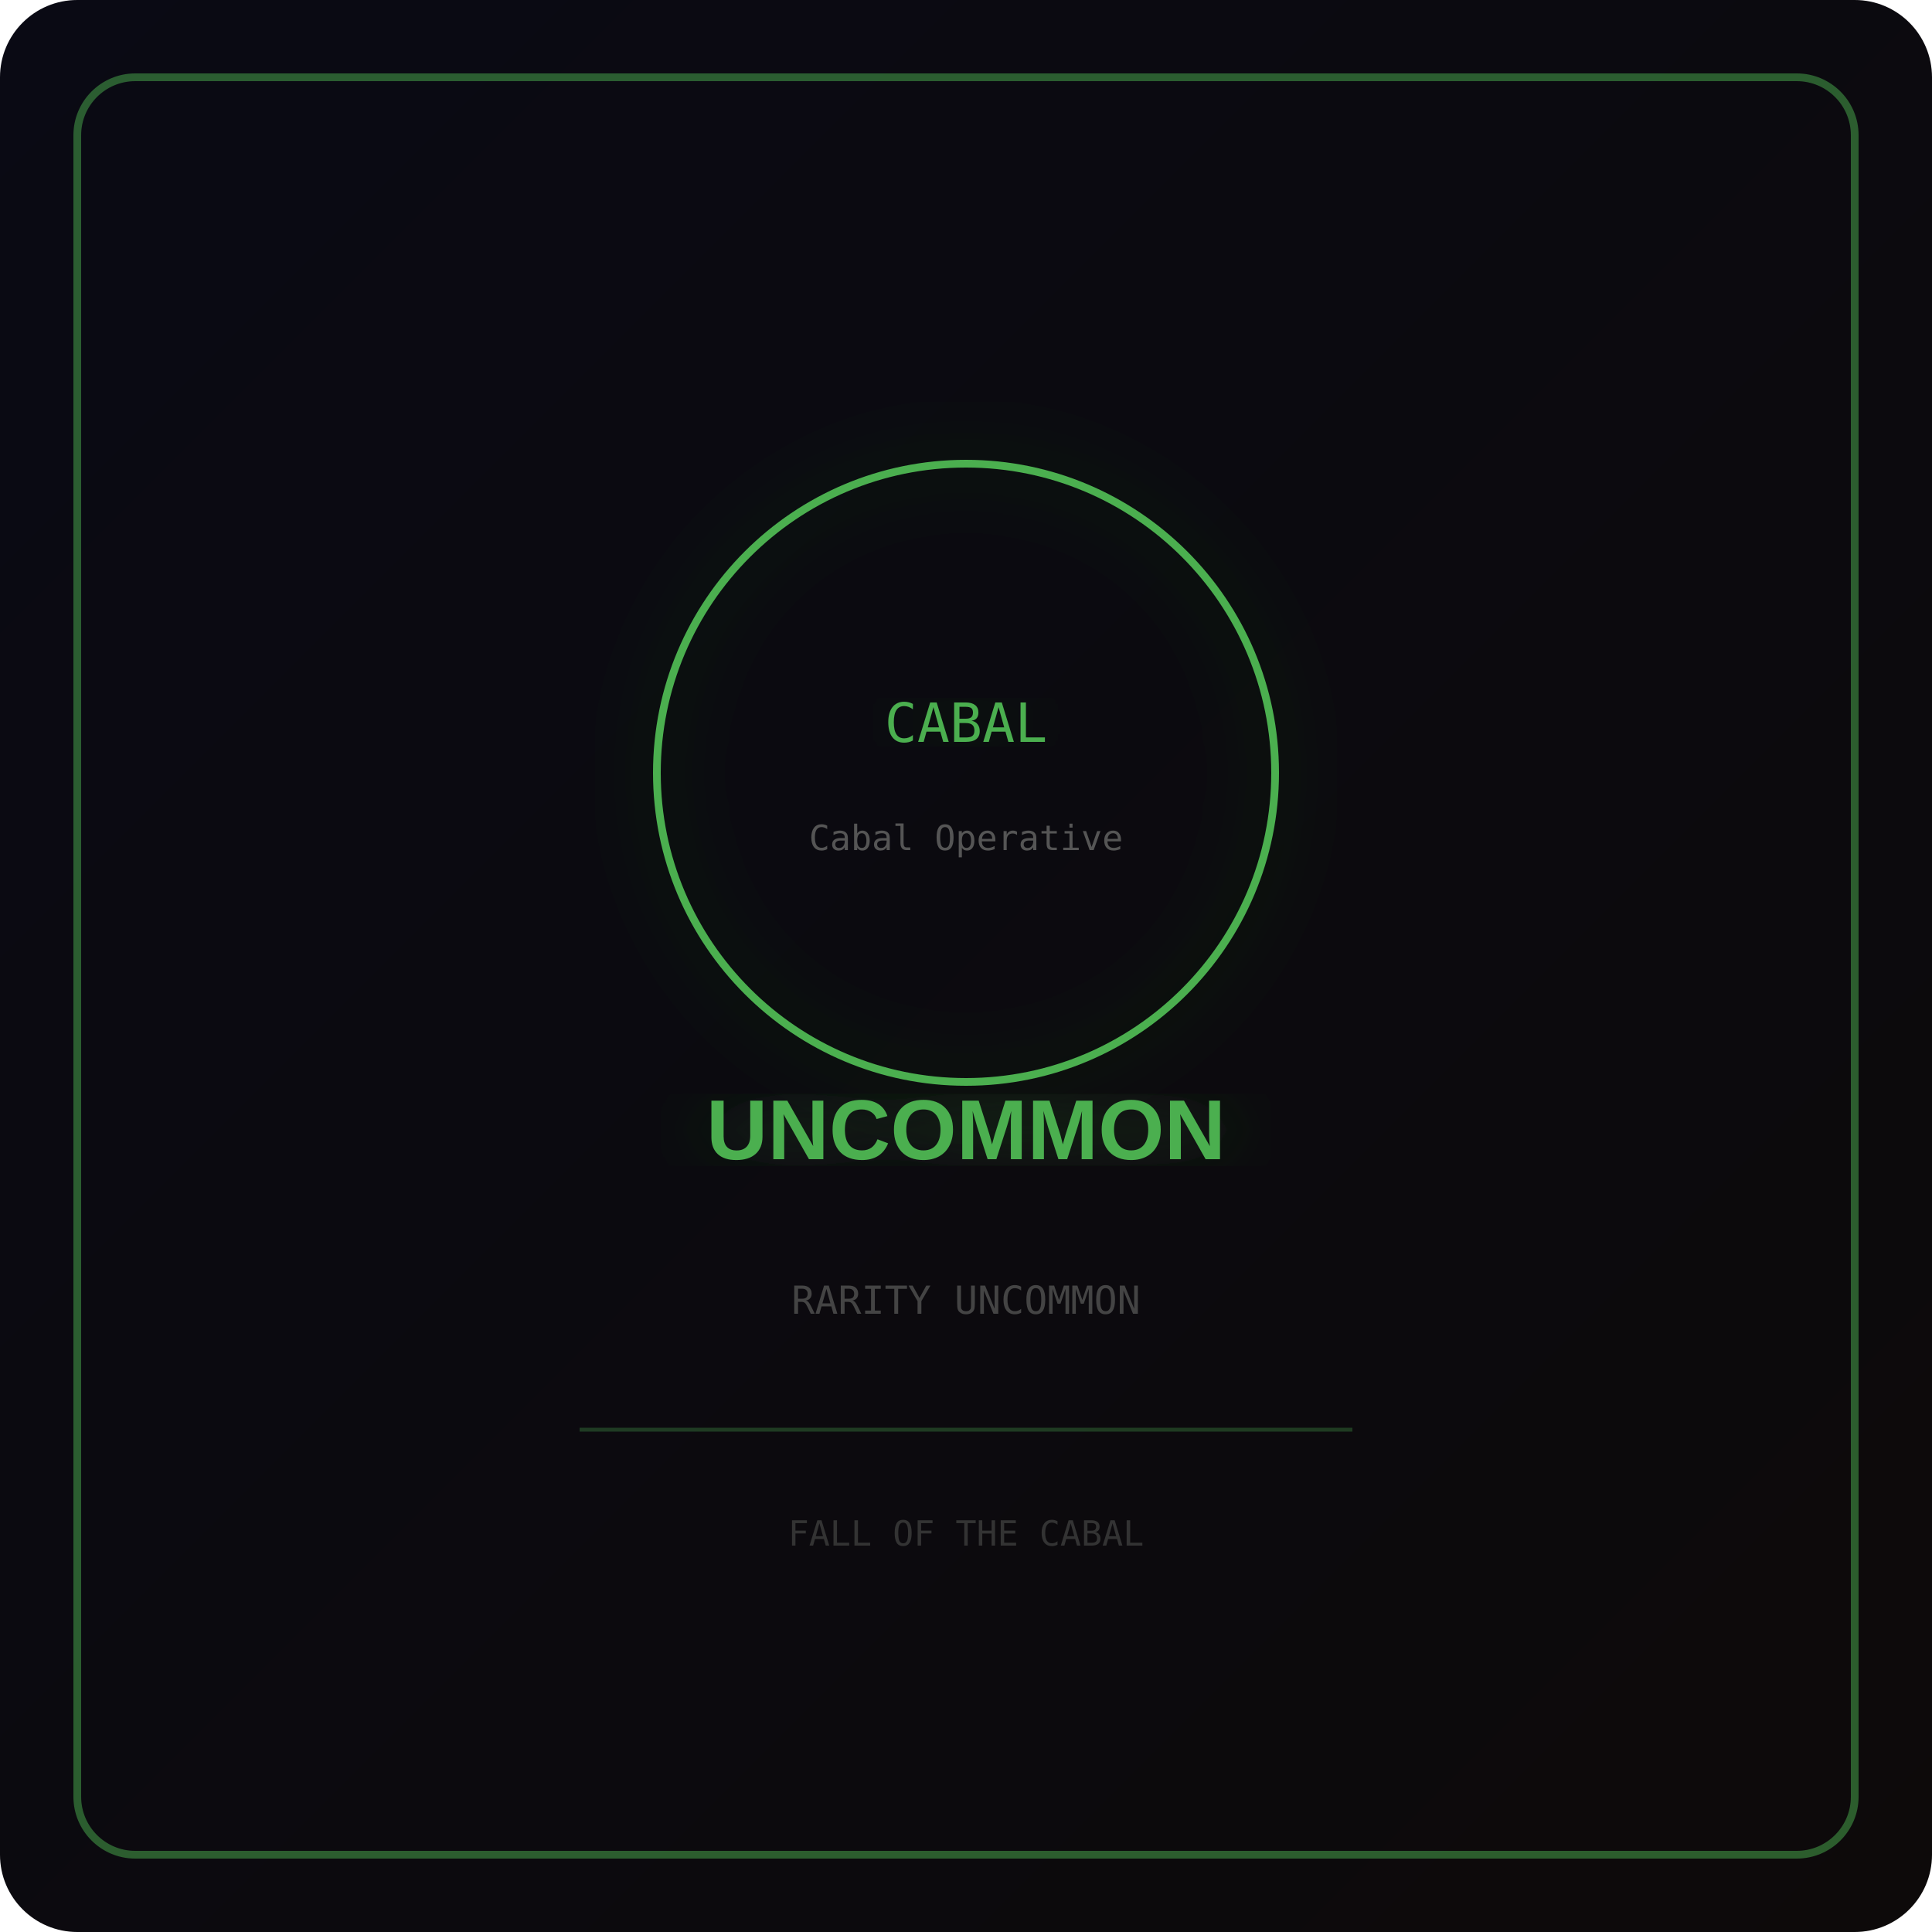
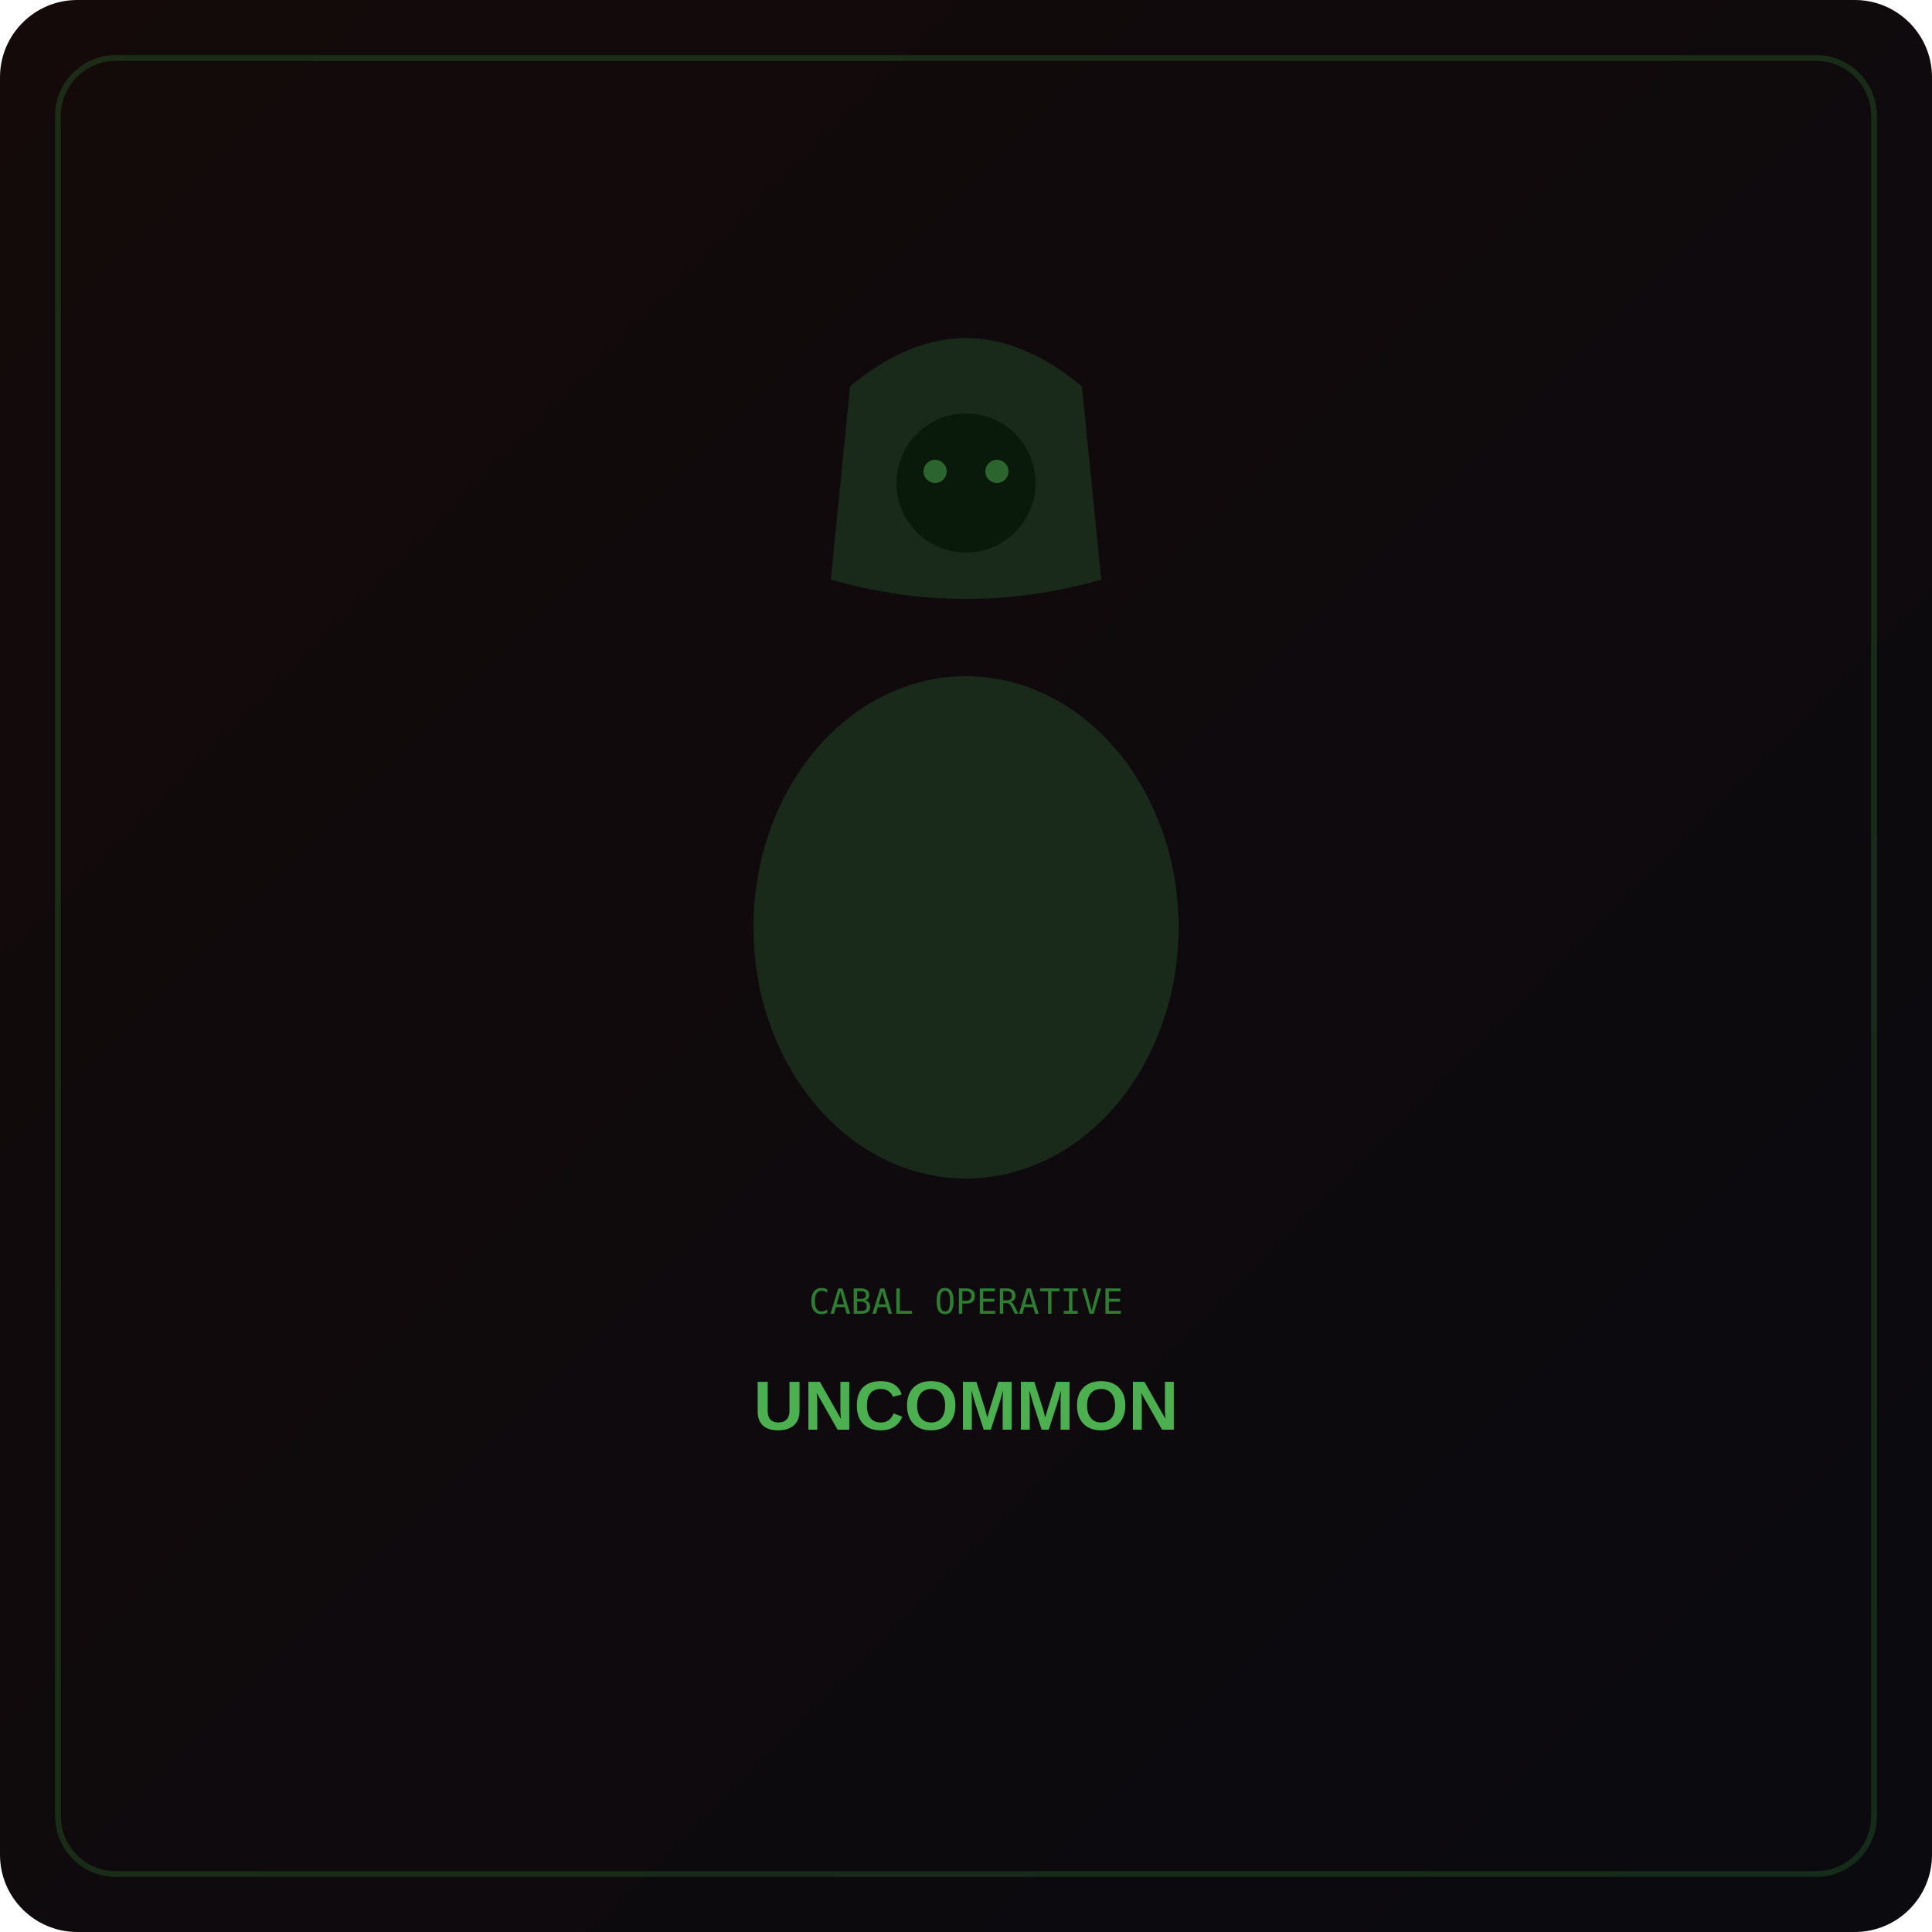
<svg xmlns="http://www.w3.org/2000/svg" viewBox="0 0 500 500" width="500" height="500">
  <defs>
    <linearGradient id="bg" x1="0%" y1="0%" x2="100%" y2="100%">
-       <stop offset="0%" stop-color="#0a0a14" />
-       <stop offset="100%" stop-color="#0d0a0a" />
+       <stop offset="0%" stop-color="#140a0a" />
+       <stop offset="100%" stop-color="#0a0a0f" />
+     </linearGradient>
+     <linearGradient id="tier_grad" x1="0%" y1="0%" x2="100%" y2="100%">
+       <stop offset="0%" stop-color="#ffd700" />
+       <stop offset="100%" stop-color="#ff6600" />
    </linearGradient>
    <filter id="g">
-       <feDropShadow dx="0" dy="0" stdDeviation="10" flood-color="#2e7d32" flood-opacity="0.5" />
+       <feDropShadow dx="0" dy="0" stdDeviation="10" flood-color="#4caf50" flood-opacity="0.6" />
    </filter>
  </defs>
  <rect width="500" height="500" fill="url(#bg)" rx="20" />
-   <rect x="20" y="20" width="460" height="460" fill="none" stroke="#4caf50" stroke-width="2" rx="15" opacity="0.5" />
-   <circle cx="250" cy="200" r="80" fill="none" stroke="#4caf50" stroke-width="2" filter="url(#g)" />
-   <text x="250" y="192" text-anchor="middle" font-family="monospace" font-size="14" fill="#4caf50" filter="url(#g)">CABAL</text>
-   <text x="250" y="220" text-anchor="middle" font-family="monospace" font-size="9" fill="#555">Cabal Operative</text>
-   <text x="250" y="300" text-anchor="middle" font-family="Arial,sans-serif" font-size="22" font-weight="bold" fill="#4caf50" filter="url(#g)">UNCOMMON</text>
-   <text x="250" y="340" text-anchor="middle" font-family="monospace" font-size="10" fill="#444">RARITY UNCOMMON</text>
-   <line x1="150" y1="370" x2="350" y2="370" stroke="#4caf50" stroke-width="1" opacity="0.3" />
-   <text x="250" y="400" text-anchor="middle" font-family="monospace" font-size="9" fill="#333">FALL OF THE CABAL</text>
+   <rect x="15" y="15" width="470" height="470" fill="none" stroke="#2e7d32" stroke-width="1.5" rx="15" opacity="0.3" />
+   <path d="M220 100 Q250 75 280 100 L285 150 Q250 160 215 150Z" fill="#1a2a1a" />
+   <ellipse cx="250" cy="240" rx="55" ry="65" fill="#1a2a1a" />
+   <circle cx="250" cy="125" r="18" fill="#0a1a0a" />
+   <circle cx="242" cy="122" r="3" fill="#4caf50" opacity="0.5" />
+   <circle cx="258" cy="122" r="3" fill="#4caf50" opacity="0.5" />
+   <text x="250" y="340" text-anchor="middle" font-family="monospace" font-size="9" fill="#2e7d32">CABAL OPERATIVE</text>
+   <text x="250" y="370" text-anchor="middle" font-family="Arial,sans-serif" font-size="18" font-weight="bold" fill="#4caf50">UNCOMMON</text>
</svg>
